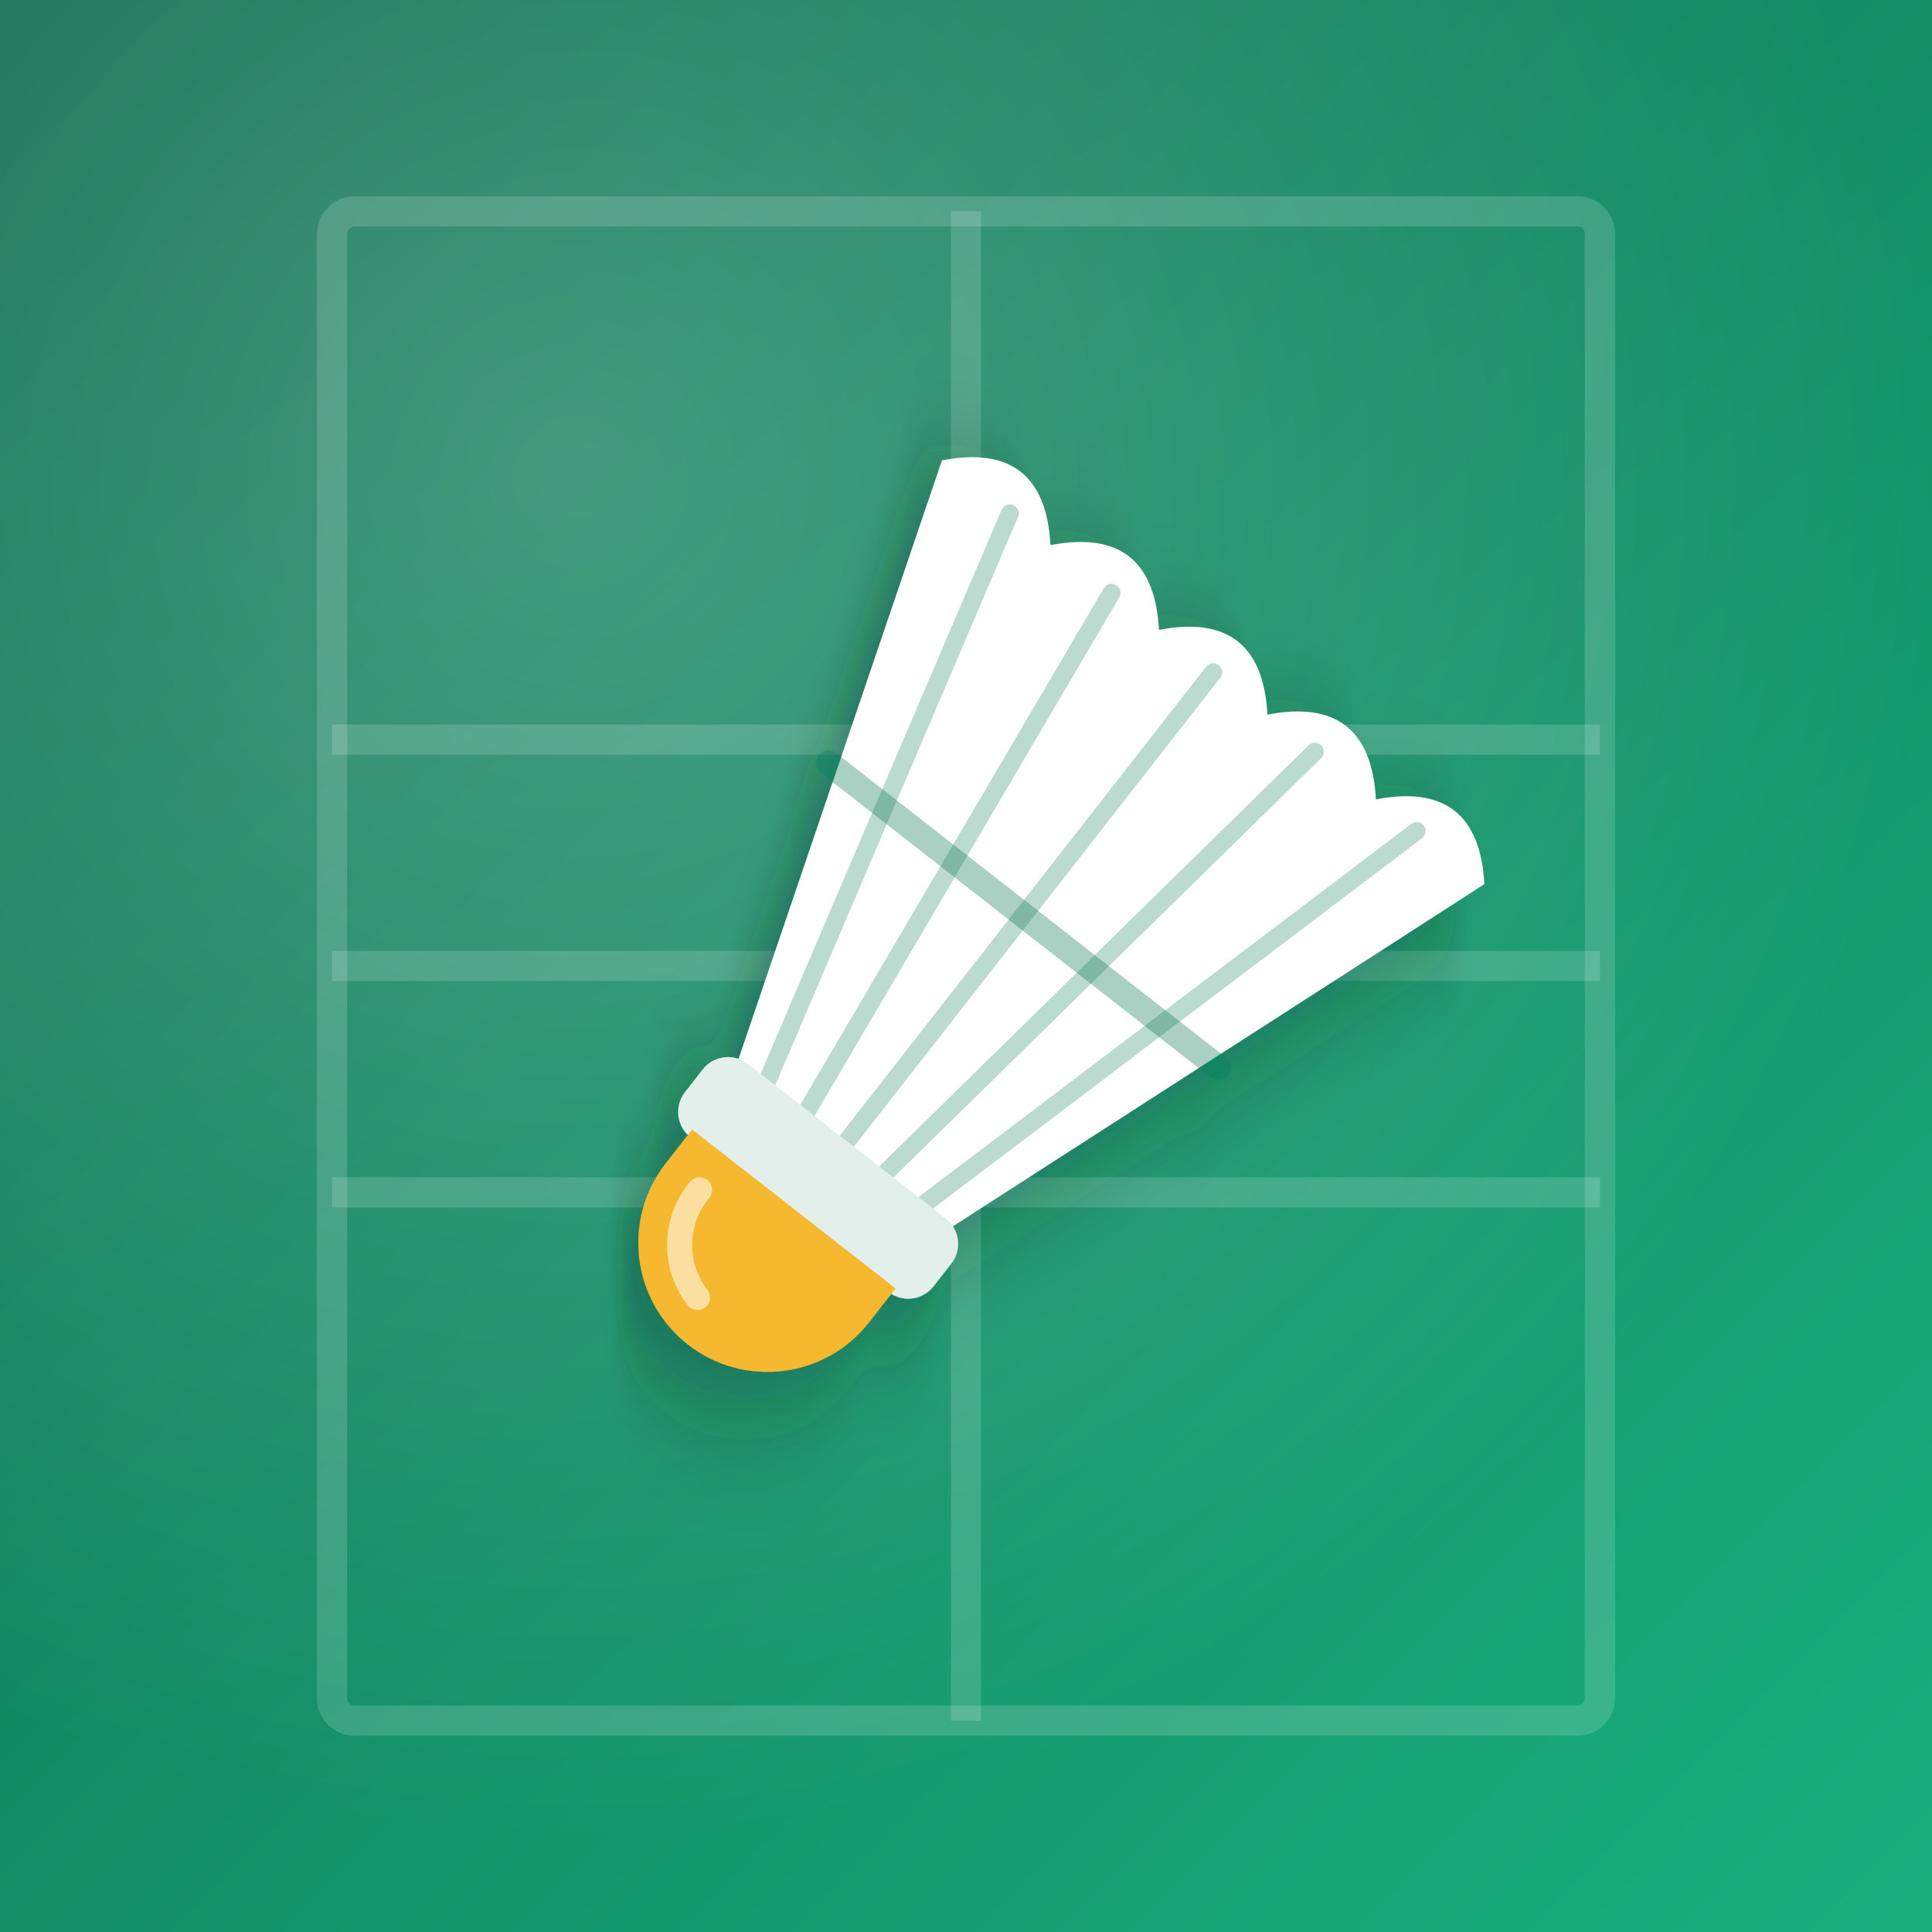
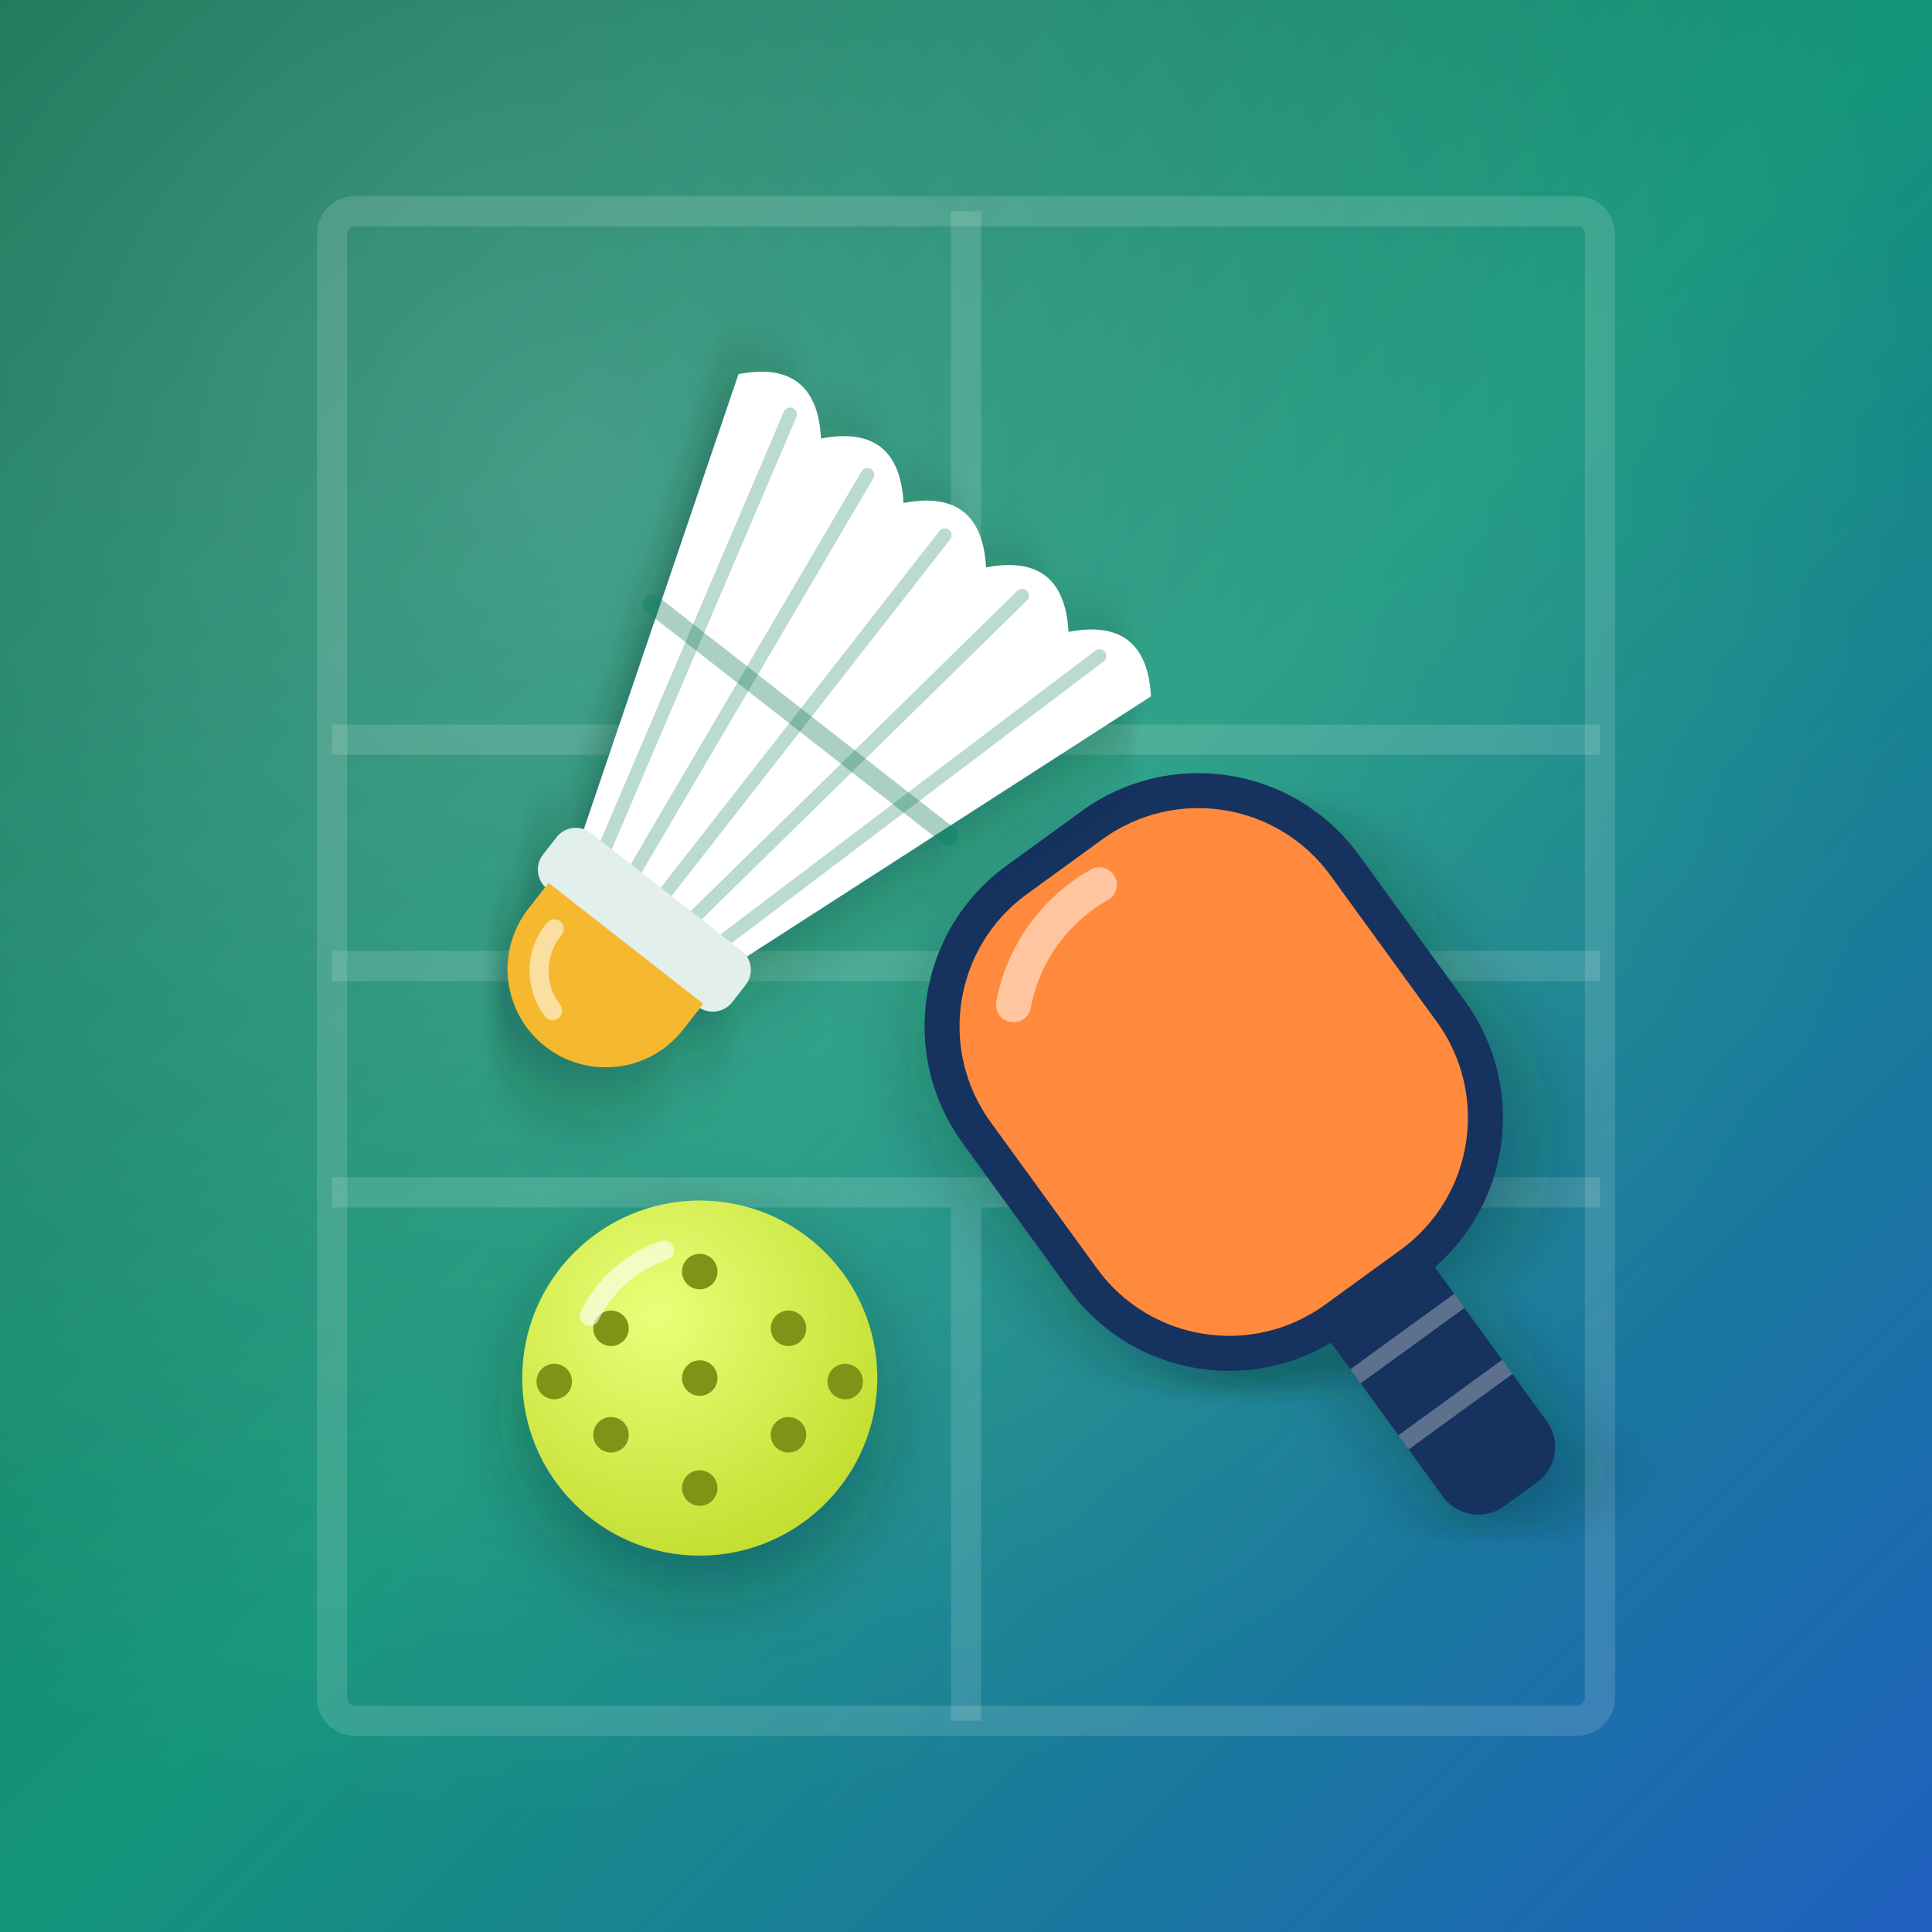
<svg xmlns="http://www.w3.org/2000/svg" viewBox="0 0 512 512">
  <defs>
    <linearGradient id="bg" x1="0" y1="0" x2="1" y2="1">
      <stop offset="0" stop-color="#0b6b4c" />
-       <stop offset="1" stop-color="#19b07e" />
+       <stop offset=".5" stop-color="#14957a" />
+       <stop offset="1" stop-color="#1f5fbf" />
    </linearGradient>
    <radialGradient id="glow" cx=".3" cy=".25" r=".7">
      <stop offset="0" stop-color="#ffffff" stop-opacity=".22" />
      <stop offset="1" stop-color="#ffffff" stop-opacity="0" />
    </radialGradient>
+     <radialGradient id="ballg" cx=".38" cy=".32" r=".75">
+       <stop offset="0" stop-color="#eaff7a" />
+       <stop offset="1" stop-color="#c2dc2c" />
+     </radialGradient>
    <filter id="sh" x="-30%" y="-30%" width="160%" height="160%">
-       <feDropShadow dx="0" dy="10" stdDeviation="12" flood-color="#032b1e" flood-opacity=".35" />
+       <feDropShadow dx="0" dy="10" stdDeviation="12" flood-color="#04261f" flood-opacity=".35" />
    </filter>
  </defs>
  <rect width="512" height="512" fill="url(#bg)" />
  <rect width="512" height="512" fill="url(#glow)" />
-   <g fill="none" stroke="#ffffff" stroke-opacity=".16" stroke-width="8">
+   <g fill="none" stroke="#ffffff" stroke-opacity=".14" stroke-width="8">
    <rect x="88" y="56" width="336" height="400" rx="6" />
    <path d="M88 256 H424 M256 56 V196 M256 316 V456 M88 196 H424 M88 316 H424" />
  </g>
-   <g transform="translate(256 262) rotate(38) scale(0.95) translate(-256 -262)" filter="url(#sh)">
-     <path d="M160 150 Q179.2 128 198.4 150 Q217.6 128 236.8 150 Q256.0 128 275.2 150 Q294.4 128 313.6 150 Q332.8 128 352.0 150 L292 322 L220 322 Z" fill="#ffffff" />
-     <g stroke="#0e7a57" stroke-opacity=".28" stroke-width="5" stroke-linecap="round" fill="none">
-       <path d="M228.6 318 L184.0 150" />
-       <path d="M242.3 318 L220.0 150" />
-       <path d="M256.0 318 L256.0 150" />
-       <path d="M269.7 318 L292.0 150" />
-       <path d="M283.4 318 L328.0 150" />
+   <g transform="translate(256 256) scale(0.84) translate(-256 -256)">
+     <g transform="translate(352 314) rotate(-36) scale(0.92)" filter="url(#sh)">
+       <rect x="-22" y="50" width="44" height="96" rx="15" fill="#18325e" />
+       <path d="M-22 80 H22 M-22 108 H22" stroke="#ffffff" stroke-opacity=".3" stroke-width="6" />
+       <rect x="-78" y="-126" width="156" height="186" rx="62" fill="#ff8a3d" stroke="#18325e" stroke-width="12" />
+       <path d="M-42 -92 A60 60 0 0 1 6 -108" stroke="#ffffff" stroke-opacity=".5" stroke-width="12" stroke-linecap="round" fill="none" />
    </g>
-     <path d="M187 236 L325 236" stroke="#0e7a57" stroke-opacity=".35" stroke-width="7" stroke-linecap="round" />
-     <rect x="212" y="316" width="88" height="26" rx="9" fill="#ffffff" />
-     <rect x="212" y="316" width="88" height="26" rx="9" fill="#0e7a57" fill-opacity=".12" />
-     <path d="M220 340 L292 340 L292 352 A36 36 0 0 1 220 352 Z" fill="#f5b82e" />
-     <path d="M232 352 A24 24 0 0 0 250 376" stroke="#ffffff" stroke-opacity=".55" stroke-width="7" stroke-linecap="round" fill="none" />
+     <g filter="url(#sh)">
+       <circle cx="172" cy="386" r="56" fill="url(#ballg)" />
+       <circle cx="172.0" cy="386.0" r="5.6" fill="#7d9416" />
+       <circle cx="144.0" cy="370.3" r="5.6" fill="#7d9416" />
+       <circle cx="200.0" cy="370.3" r="5.6" fill="#7d9416" />
+       <circle cx="172.0" cy="352.4" r="5.6" fill="#7d9416" />
+       <circle cx="144.0" cy="403.9" r="5.6" fill="#7d9416" />
+       <circle cx="200.0" cy="403.9" r="5.6" fill="#7d9416" />
+       <circle cx="172.0" cy="420.7" r="5.6" fill="#7d9416" />
+       <circle cx="126.1" cy="387.1" r="5.6" fill="#7d9416" />
+       <circle cx="217.9" cy="387.1" r="5.6" fill="#7d9416" />
+       <path d="M137.3 366.4 A40.3 40.3 0 0 1 160.8 345.7" stroke="#fff" stroke-opacity=".6" stroke-width="6.2" stroke-linecap="round" fill="none" />
+     </g>
+     <g transform="translate(190 196) rotate(38) scale(0.86) translate(-256 -262)" filter="url(#sh)">
+       <path d="M160 150 Q179.2 128 198.4 150 Q217.6 128 236.8 150 Q256.0 128 275.2 150 Q294.4 128 313.6 150 Q332.8 128 352.0 150 L292 322 L220 322 Z" fill="#ffffff" />
+       <g stroke="#0e7a57" stroke-opacity=".28" stroke-width="5" stroke-linecap="round" fill="none">
+         <path d="M228.6 318 L184.0 150" />
+         <path d="M242.3 318 L220.0 150" />
+         <path d="M256.0 318 L256.0 150" />
+         <path d="M269.7 318 L292.0 150" />
+         <path d="M283.4 318 L328.0 150" />
+       </g>
+       <path d="M187 236 L325 236" stroke="#0e7a57" stroke-opacity=".35" stroke-width="7" stroke-linecap="round" />
+       <rect x="212" y="316" width="88" height="26" rx="9" fill="#ffffff" />
+       <rect x="212" y="316" width="88" height="26" rx="9" fill="#0e7a57" fill-opacity=".12" />
+       <path d="M220 340 L292 340 L292 352 A36 36 0 0 1 220 352 Z" fill="#f5b82e" />
+       <path d="M232 352 A24 24 0 0 0 250 376" stroke="#ffffff" stroke-opacity=".55" stroke-width="7" stroke-linecap="round" fill="none" />
+     </g>
  </g>
</svg>
